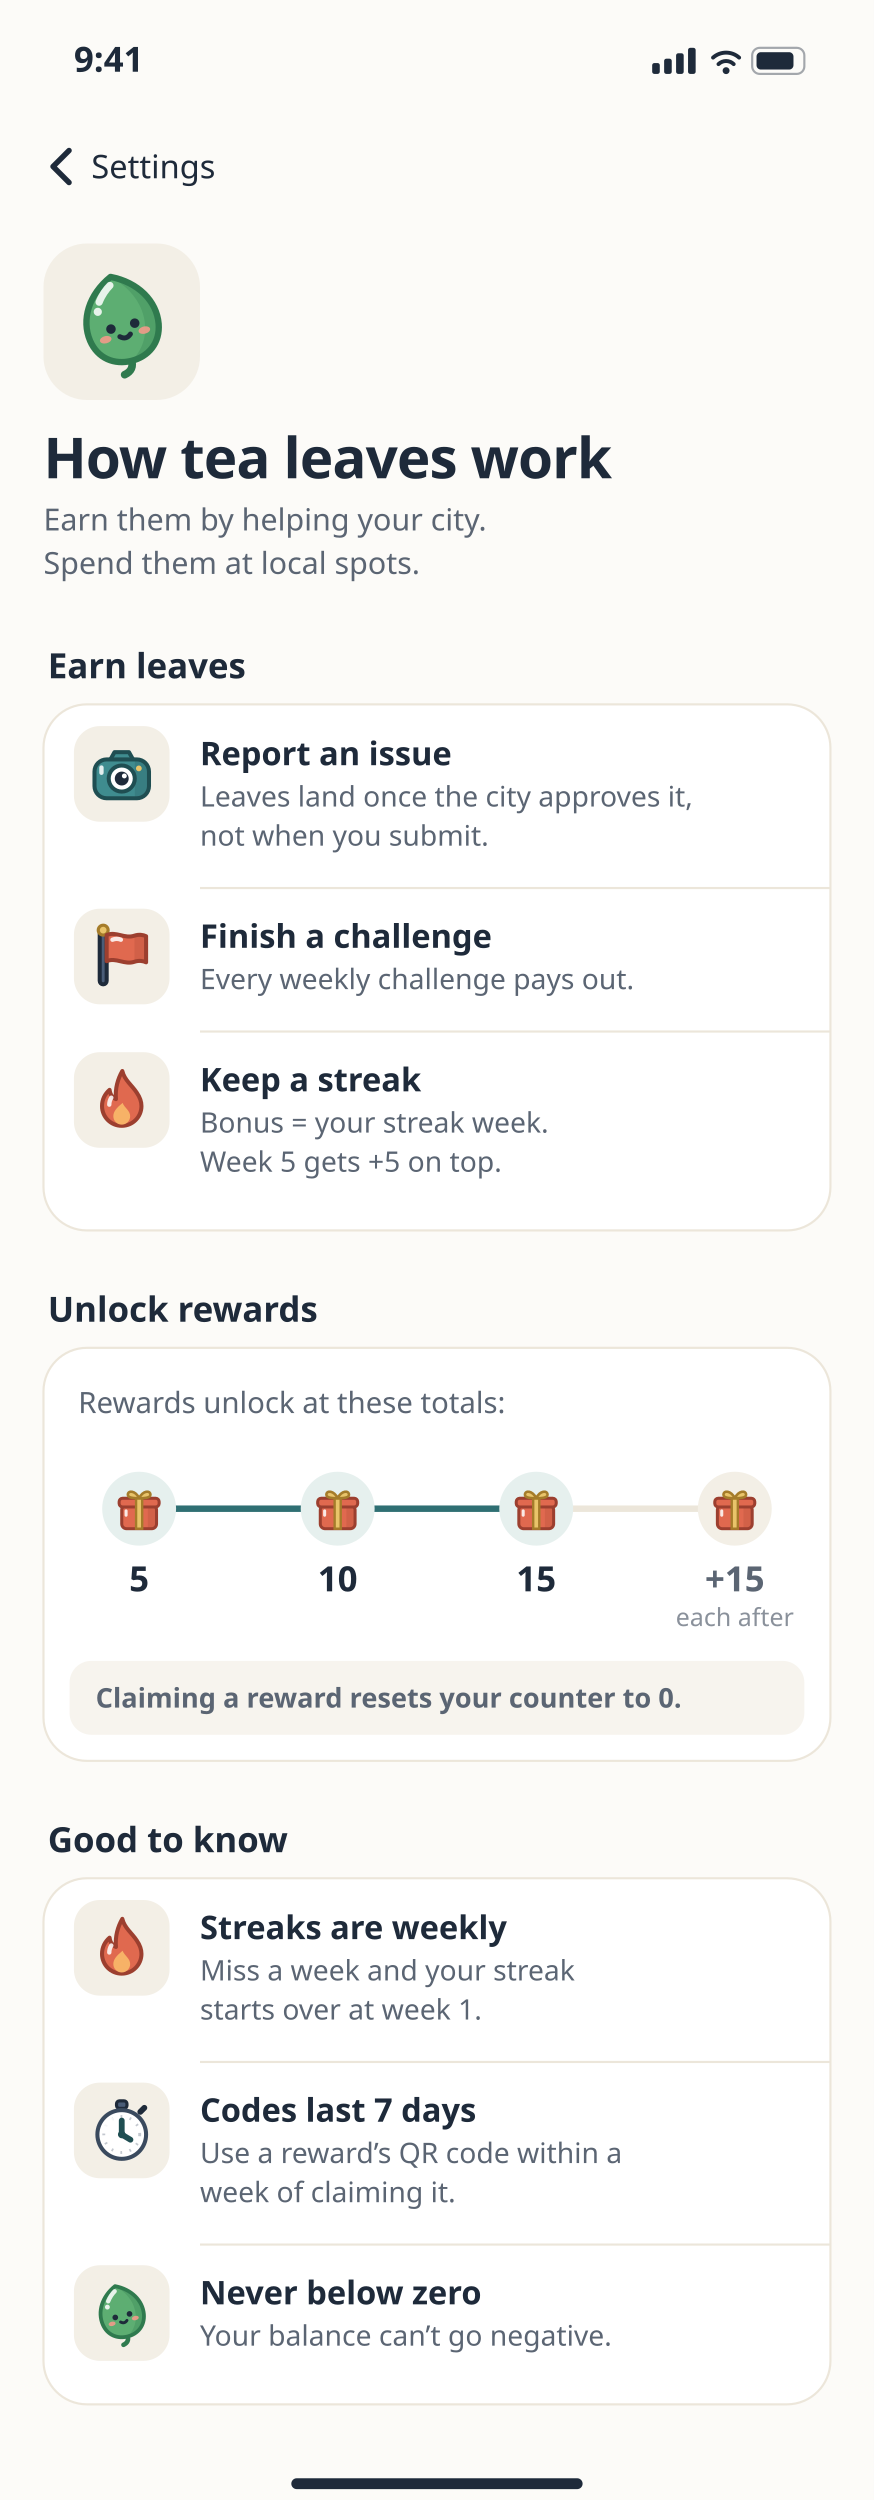
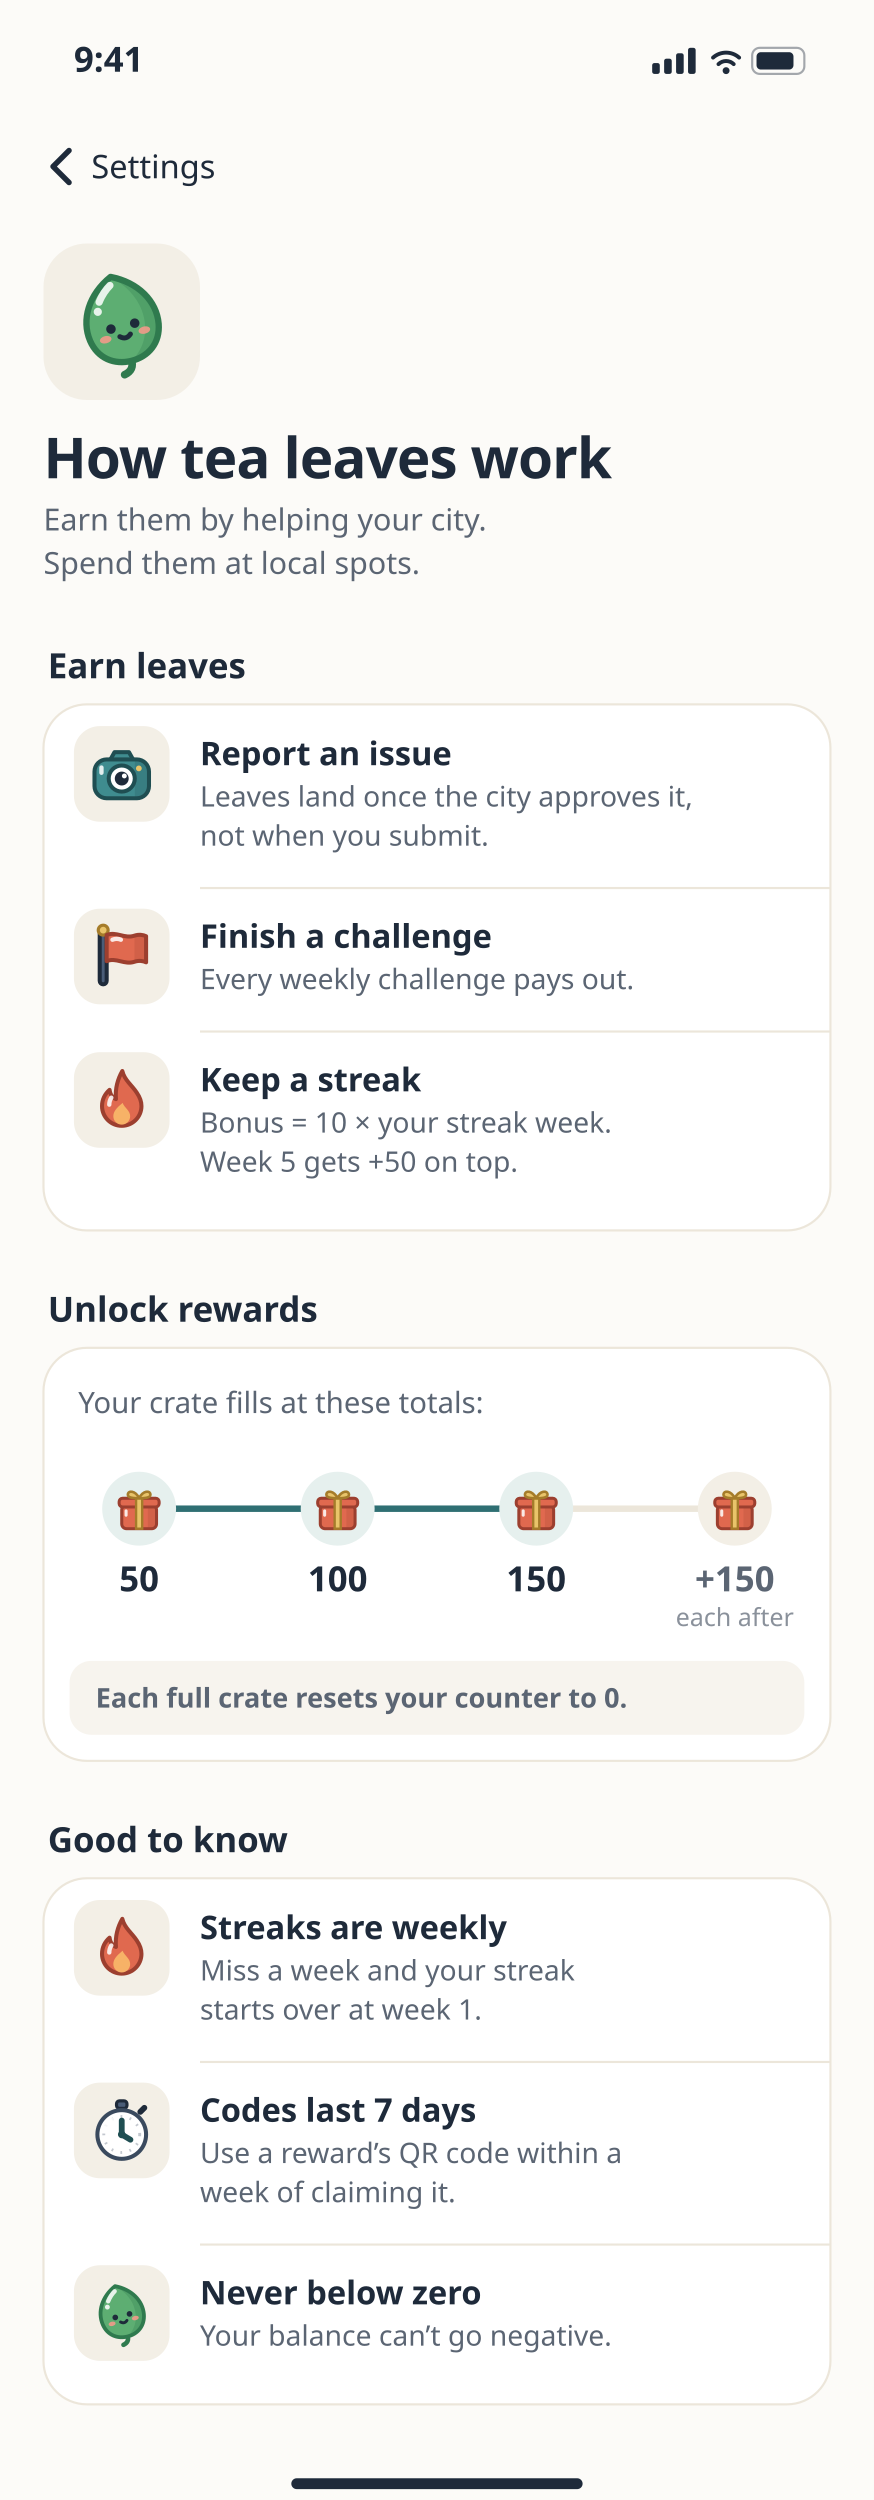
<svg xmlns="http://www.w3.org/2000/svg" width="402" height="1150" viewBox="0 0 402 1150" fill="none">
  <g id="Tea Party — Tea leaves">
    <rect id="Background" width="402" height="1150" fill="#FCFBF8" />
    <g id="Status bar">
      <text x="34" y="33" font-family="DM Sans" font-size="16" font-weight="600" fill="#1E2A3A">9:41</text>
      <g transform="translate(300 22)">
        <rect x="0" y="7" width="3.5" height="5" rx="1" fill="#1E2A3A" />
        <rect x="5.5" y="5" width="3.5" height="7" rx="1" fill="#1E2A3A" />
        <rect x="11" y="2.5" width="3.5" height="9.5" rx="1" fill="#1E2A3A" />
        <rect x="16.5" y="0" width="3.5" height="12" rx="1" fill="#1E2A3A" />
        <path d="M28 4.5a9 9 0 0112 0M30.5 7.5a5 5 0 017 0" fill="none" stroke="#1E2A3A" stroke-width="1.8" stroke-linecap="round" />
        <circle cx="34" cy="10.5" r="1.6" fill="#1E2A3A" />
        <rect x="46" y="0" width="24" height="12" rx="3.5" fill="none" stroke="#1E2A3A" stroke-opacity="0.4" stroke-width="1" />
        <rect x="48" y="2" width="17" height="8" rx="2" fill="#1E2A3A" />
      </g>
    </g>
    <g id="Nav bar">
      <g transform="translate(16 64) scale(1.05)">
        <path d="M15 5l-7 7 7 7" fill="none" stroke="#1E2A3A" stroke-width="2.4" stroke-linecap="round" stroke-linejoin="round" />
      </g>
      <text x="42" y="82" font-family="DM Sans" font-size="15" font-weight="500" fill="#1E2A3A">Settings</text>
    </g>
    <g id="Hero">
      <rect x="20" y="112" width="72" height="72" rx="20" fill="#F3EFE6" />
      <g transform="translate(31 123) scale(2.083333) rotate(-14 12 12)">
        <path d="M12 20.6c.2 1.6-.6 2.6-2.2 2.9" fill="none" stroke="#2F7A4E" stroke-width="1.7" stroke-linecap="round" />
        <path d="M12 1.8C17.6 4.4 20.6 9.4 19.8 14.4 19.1 18.6 15.9 20.9 12 20.9S4.9 18.6 4.2 14.4C3.4 9.4 6.4 4.4 12 1.8Z" fill="#5DAE72" stroke="#2F7A4E" stroke-width="1.4" stroke-linejoin="round" />
        <path d="M12 1.8C17.6 4.4 20.6 9.4 19.8 14.4 19.1 18.6 15.9 20.9 12 20.9 15.6 18.8 17.4 15 16.9 10.6 16.5 7.3 14.7 4.3 12 1.8Z" fill="#2F7A4E" opacity="0.28" />
        <path d="M8.2 6.6C9.2 5.2 10.4 4.2 11.4 3.6" fill="none" stroke="#FFFFFF" stroke-width="1.6" stroke-linecap="round" opacity="0.85" />
        <circle cx="7.4" cy="8.6" r="0.9" fill="#FFFFFF" opacity="0.85" />
        <circle cx="9.3" cy="13" r="1.05" fill="#1E2A3A" />
        <circle cx="14.7" cy="13" r="1.05" fill="#1E2A3A" />
        <path d="M10.8 15.1q1.2 1.1 2.4 0" fill="none" stroke="#1E2A3A" stroke-width="1.1" stroke-linecap="round" />
        <ellipse cx="7.6" cy="15" rx="1.3" ry="0.8" fill="#F29A8A" opacity="0.9" />
        <ellipse cx="16.4" cy="15" rx="1.3" ry="0.8" fill="#F29A8A" opacity="0.9" />
      </g>
      <text x="20" y="220" font-family="Bricolage Grotesque" font-size="26" font-weight="700" fill="#1E2A3A" letter-spacing="-0.4">How tea leaves work</text>
      <text font-family="DM Sans" font-size="14" font-weight="400" fill="#5B6573">
        <tspan x="20" y="244">Earn them by helping your city.</tspan>
        <tspan x="20" y="264">Spend them at local spots.</tspan>
      </text>
    </g>
    <text x="22" y="312" font-family="Bricolage Grotesque" font-size="16" font-weight="700" fill="#1E2A3A">Earn leaves</text>
    <g id="Earn">
      <rect x="20" y="324" width="362" height="242" rx="20" fill="#FFFFFF" stroke="#ECE6DA" stroke-width="1" />
      <rect x="34" y="334" width="44" height="44" rx="12" fill="#F3EFE6" />
      <g transform="translate(40 340) scale(1.333333)">
        <path d="M8 7.2l1.5-2.7h5L16 7.2" fill="#3F8C8F" stroke="#1F4E52" stroke-width="1.4" stroke-linejoin="round" />
        <rect x="2.6" y="7" width="18.8" height="13.4" rx="4.2" fill="#3F8C8F" stroke="#1F4E52" stroke-width="1.4" />
        <path d="M16.5 7h.7a4.2 4.2 0 014.2 4.2v5a4.2 4.2 0 01-4.2 4.2h-.7z" fill="#1F4E52" opacity="0.22" />
        <circle cx="12" cy="13.6" r="4.5" fill="#FFFFFF" stroke="#1F4E52" stroke-width="1.4" />
        <circle cx="12" cy="13.6" r="2.4" fill="#1E2A3A" />
        <circle cx="12.9" cy="12.7" r="0.85" fill="#FFFFFF" />
        <circle cx="17.9" cy="10.1" r="1" fill="#E9C46A" />
        <path d="M5 9.8v1.8" fill="none" stroke="#FFFFFF" stroke-width="1.5" stroke-linecap="round" opacity="0.85" />
      </g>
      <text x="92" y="352" font-family="DM Sans" font-size="15" font-weight="600" fill="#1E2A3A">Report an issue</text>
      <text font-family="DM Sans" font-size="13" font-weight="400" fill="#5B6573">
        <tspan x="92" y="371">Leaves land once the city approves it,</tspan>
        <tspan x="92" y="389">not when you submit.</tspan>
      </text>
      <rect x="92" y="408" width="290" height="1" fill="#ECE6DA" />
      <rect x="34" y="418" width="44" height="44" rx="12" fill="#F3EFE6" />
      <g transform="translate(40 424) scale(1.333333)">
        <rect x="4.4" y="3" width="2.4" height="18.6" rx="1.2" fill="#4A5D78" stroke="#1E2A3A" stroke-width="1.4" />
        <circle cx="5.6" cy="2.9" r="1.7" fill="#E9C46A" stroke="#A57C2A" stroke-width="1.1" />
        <path d="M6.8 4.6C10 3.2 13 6 16.4 4.8c1.5-.5 3-.3 4 .2v9c-1-.5-2.5-.7-4-.2-3.4 1.2-6.4-1.6-9.6-.2z" fill="#E0694F" stroke="#9C3F2F" stroke-width="1.4" stroke-linejoin="round" />
        <path d="M16.4 4.8c1.5-.5 3-.3 4 .2v9c-1-.5-2.5-.7-4-.2z" fill="#9C3F2F" opacity="0.22" />
        <path d="M8.8 6.2c1-.4 2-.4 2.9 0" fill="none" stroke="#FFFFFF" stroke-width="1.5" stroke-linecap="round" opacity="0.85" />
      </g>
      <text x="92" y="436" font-family="DM Sans" font-size="15" font-weight="600" fill="#1E2A3A">Finish a challenge</text>
      <text x="92" y="455" font-family="DM Sans" font-size="13" font-weight="400" fill="#5B6573">Every weekly challenge pays out.</text>
      <rect x="92" y="474" width="290" height="1" fill="#ECE6DA" />
      <rect x="34" y="484" width="44" height="44" rx="12" fill="#F3EFE6" />
      <g transform="translate(40 490) scale(1.333333)">
        <path d="M12.2 2c.7 3.1 3.4 5 5 7.5 1.1 1.6 1.6 3.1 1.6 4.6A6.8 6.8 0 015.2 14.1c0-2.3 1-4.2 2.6-5.6.2 1.6 1 2.7 2.2 3.2-.3-3.7.6-6.9 2.2-9.7z" fill="#E0694F" stroke="#9C3F2F" stroke-width="1.4" stroke-linejoin="round" />
        <path d="M12.3 13c.6 1.7 2.6 2.6 2.6 4.6a2.9 2.9 0 01-5.8 0c0-1.6 1.1-2.9 3.2-4.6z" fill="#F7B267" />
        <path d="M8.4 11.2c-.5.8-.7 1.6-.7 2.4" fill="none" stroke="#FFFFFF" stroke-width="1.5" stroke-linecap="round" opacity="0.85" />
      </g>
      <text x="92" y="502" font-family="DM Sans" font-size="15" font-weight="600" fill="#1E2A3A">Keep a streak</text>
      <text font-family="DM Sans" font-size="13" font-weight="400" fill="#5B6573">
-         <tspan x="92" y="521">Bonus = your streak week.</tspan>
-         <tspan x="92" y="539">Week 5 gets +5 on top.</tspan>
+         <tspan x="92" y="521">Bonus = 10 × your streak week.</tspan>
+         <tspan x="92" y="539">Week 5 gets +50 on top.</tspan>
      </text>
    </g>
    <text x="22" y="608" font-family="Bricolage Grotesque" font-size="16" font-weight="700" fill="#1E2A3A">Unlock rewards</text>
    <g id="Reward track">
      <rect x="20" y="620" width="362" height="190" rx="20" fill="#FFFFFF" stroke="#ECE6DA" stroke-width="1" />
-       <text x="36" y="650" font-family="DM Sans" font-size="13.5" font-weight="400" fill="#5B6573">Rewards unlock at these totals:</text>
+       <text x="36" y="650" font-family="DM Sans" font-size="13.5" font-weight="400" fill="#5B6573">Your crate fills at these totals:</text>
      <rect x="64" y="692.5" width="182.667" height="3" rx="1.5" fill="#2F6F73" />
      <rect x="246.667" y="692.5" width="91.333" height="3" rx="1.5" fill="#ECE6DA" />
      <circle cx="64" cy="694" r="17" fill="#E6F0EE" />
      <g transform="translate(52 682) scale(1)">
        <rect x="4" y="10.4" width="16" height="10.8" rx="2.2" fill="#E0694F" stroke="#9C3F2F" stroke-width="1.4" />
        <path d="M16 10.4h1.8a2.2 2.2 0 012.2 2.2v6.4a2.2 2.2 0 01-2.2 2.2H16z" fill="#9C3F2F" opacity="0.2" />
        <rect x="2.8" y="7.2" width="18.4" height="4" rx="1.6" fill="#E0694F" stroke="#9C3F2F" stroke-width="1.4" />
        <rect x="10.6" y="7.2" width="2.8" height="14" fill="#E9C46A" stroke="#A57C2A" stroke-width="1.1" />
        <path d="M12 7.2C10.4 3.6 6.8 3.4 6.8 5.6c0 1.4 2.6 1.6 5.2 1.6zM12 7.2c1.6-3.6 5.2-3.8 5.2-1.6 0 1.4-2.6 1.6-5.2 1.6z" fill="#E9C46A" stroke="#A57C2A" stroke-width="1.2" stroke-linejoin="round" stroke-linecap="round" />
        <path d="M6 13v2" fill="none" stroke="#FFFFFF" stroke-width="1.4" stroke-linecap="round" opacity="0.85" />
      </g>
-       <text x="64" y="732" font-family="Bricolage Grotesque" font-size="16" font-weight="700" fill="#1E2A3A" text-anchor="middle">5</text>
+       <text x="64" y="732" font-family="Bricolage Grotesque" font-size="16" font-weight="700" fill="#1E2A3A" text-anchor="middle">50</text>
      <circle cx="155.333" cy="694" r="17" fill="#E6F0EE" />
      <g transform="translate(143.3333 682) scale(1)">
        <rect x="4" y="10.4" width="16" height="10.8" rx="2.2" fill="#E0694F" stroke="#9C3F2F" stroke-width="1.4" />
        <path d="M16 10.4h1.8a2.2 2.2 0 012.2 2.2v6.4a2.2 2.2 0 01-2.2 2.2H16z" fill="#9C3F2F" opacity="0.2" />
        <rect x="2.8" y="7.2" width="18.4" height="4" rx="1.6" fill="#E0694F" stroke="#9C3F2F" stroke-width="1.4" />
        <rect x="10.6" y="7.2" width="2.8" height="14" fill="#E9C46A" stroke="#A57C2A" stroke-width="1.1" />
        <path d="M12 7.2C10.4 3.6 6.8 3.4 6.8 5.6c0 1.4 2.6 1.6 5.2 1.6zM12 7.2c1.6-3.6 5.2-3.8 5.2-1.6 0 1.4-2.6 1.6-5.2 1.6z" fill="#E9C46A" stroke="#A57C2A" stroke-width="1.2" stroke-linejoin="round" stroke-linecap="round" />
        <path d="M6 13v2" fill="none" stroke="#FFFFFF" stroke-width="1.4" stroke-linecap="round" opacity="0.85" />
      </g>
-       <text x="155.333" y="732" font-family="Bricolage Grotesque" font-size="16" font-weight="700" fill="#1E2A3A" text-anchor="middle">10</text>
+       <text x="155.333" y="732" font-family="Bricolage Grotesque" font-size="16" font-weight="700" fill="#1E2A3A" text-anchor="middle">100</text>
      <circle cx="246.667" cy="694" r="17" fill="#E6F0EE" />
      <g transform="translate(234.6667 682) scale(1)">
        <rect x="4" y="10.4" width="16" height="10.8" rx="2.2" fill="#E0694F" stroke="#9C3F2F" stroke-width="1.4" />
        <path d="M16 10.4h1.8a2.2 2.2 0 012.2 2.2v6.4a2.2 2.2 0 01-2.2 2.2H16z" fill="#9C3F2F" opacity="0.2" />
        <rect x="2.8" y="7.2" width="18.4" height="4" rx="1.6" fill="#E0694F" stroke="#9C3F2F" stroke-width="1.4" />
        <rect x="10.6" y="7.2" width="2.8" height="14" fill="#E9C46A" stroke="#A57C2A" stroke-width="1.1" />
        <path d="M12 7.2C10.4 3.6 6.8 3.4 6.8 5.6c0 1.4 2.6 1.6 5.2 1.6zM12 7.2c1.6-3.6 5.2-3.8 5.2-1.6 0 1.4-2.6 1.6-5.2 1.6z" fill="#E9C46A" stroke="#A57C2A" stroke-width="1.2" stroke-linejoin="round" stroke-linecap="round" />
        <path d="M6 13v2" fill="none" stroke="#FFFFFF" stroke-width="1.4" stroke-linecap="round" opacity="0.85" />
      </g>
-       <text x="246.667" y="732" font-family="Bricolage Grotesque" font-size="16" font-weight="700" fill="#1E2A3A" text-anchor="middle">15</text>
+       <text x="246.667" y="732" font-family="Bricolage Grotesque" font-size="16" font-weight="700" fill="#1E2A3A" text-anchor="middle">150</text>
      <circle cx="338" cy="694" r="17" fill="#F3EFE6" />
      <g transform="translate(326 682) scale(1)">
        <rect x="4" y="10.4" width="16" height="10.8" rx="2.2" fill="#E0694F" stroke="#9C3F2F" stroke-width="1.4" />
        <path d="M16 10.4h1.8a2.2 2.2 0 012.2 2.2v6.4a2.2 2.2 0 01-2.2 2.2H16z" fill="#9C3F2F" opacity="0.2" />
        <rect x="2.8" y="7.2" width="18.4" height="4" rx="1.6" fill="#E0694F" stroke="#9C3F2F" stroke-width="1.4" />
        <rect x="10.6" y="7.2" width="2.8" height="14" fill="#E9C46A" stroke="#A57C2A" stroke-width="1.1" />
        <path d="M12 7.2C10.4 3.6 6.8 3.4 6.8 5.6c0 1.4 2.6 1.6 5.2 1.6zM12 7.2c1.6-3.6 5.2-3.8 5.2-1.6 0 1.4-2.6 1.6-5.2 1.6z" fill="#E9C46A" stroke="#A57C2A" stroke-width="1.2" stroke-linejoin="round" stroke-linecap="round" />
        <path d="M6 13v2" fill="none" stroke="#FFFFFF" stroke-width="1.4" stroke-linecap="round" opacity="0.85" />
      </g>
-       <text x="338" y="732" font-family="Bricolage Grotesque" font-size="16" font-weight="700" fill="#5B6573" text-anchor="middle">+15</text>
+       <text x="338" y="732" font-family="Bricolage Grotesque" font-size="16" font-weight="700" fill="#5B6573" text-anchor="middle">+150</text>
      <text x="338" y="748" font-family="DM Sans" font-size="11.5" font-weight="400" fill="#8A919B" text-anchor="middle">each after</text>
      <rect x="32" y="764" width="338" height="34" rx="10" fill="#F7F4EE" />
-       <text x="44" y="785.5" font-family="DM Sans" font-size="12.5" font-weight="600" fill="#5B6573">Claiming a reward resets your counter to 0.</text>
+       <text x="44" y="785.5" font-family="DM Sans" font-size="12.5" font-weight="600" fill="#5B6573">Each full crate resets your counter to 0.</text>
    </g>
    <text x="22" y="852" font-family="Bricolage Grotesque" font-size="16" font-weight="700" fill="#1E2A3A">Good to know</text>
    <g id="Good to know">
      <rect x="20" y="864" width="362" height="242" rx="20" fill="#FFFFFF" stroke="#ECE6DA" stroke-width="1" />
      <rect x="34" y="874" width="44" height="44" rx="12" fill="#F3EFE6" />
      <g transform="translate(40 880) scale(1.333333)">
        <path d="M12.2 2c.7 3.1 3.4 5 5 7.5 1.1 1.6 1.6 3.1 1.6 4.6A6.8 6.8 0 015.2 14.1c0-2.3 1-4.2 2.6-5.6.2 1.6 1 2.7 2.2 3.2-.3-3.7.6-6.9 2.2-9.7z" fill="#E0694F" stroke="#9C3F2F" stroke-width="1.4" stroke-linejoin="round" />
        <path d="M12.3 13c.6 1.7 2.6 2.6 2.6 4.6a2.9 2.9 0 01-5.8 0c0-1.6 1.1-2.9 3.2-4.6z" fill="#F7B267" />
        <path d="M8.4 11.2c-.5.8-.7 1.6-.7 2.4" fill="none" stroke="#FFFFFF" stroke-width="1.5" stroke-linecap="round" opacity="0.85" />
      </g>
      <text x="92" y="892" font-family="DM Sans" font-size="15" font-weight="600" fill="#1E2A3A">Streaks are weekly</text>
      <text font-family="DM Sans" font-size="13" font-weight="400" fill="#5B6573">
        <tspan x="92" y="911">Miss a week and your streak</tspan>
        <tspan x="92" y="929">starts over at week 1.</tspan>
      </text>
      <rect x="92" y="948" width="290" height="1" fill="#ECE6DA" />
      <rect x="34" y="958" width="44" height="44" rx="12" fill="#F3EFE6" />
      <g transform="translate(40 964) scale(1.333333)">
        <rect x="10.2" y="1.8" width="3.6" height="2.6" rx="1" fill="#4A5D78" stroke="#1E2A3A" stroke-width="1.1" />
        <path d="M18.4 5.6l1.4-1.4" fill="none" stroke="#1E2A3A" stroke-width="2" stroke-linecap="round" stroke-linejoin="round" />
        <circle cx="12" cy="13.4" r="8.4" fill="#FFFFFF" stroke="#3A4A5E" stroke-width="1.4" />
        <circle cx="12" cy="13.4" r="6.2" fill="none" stroke="#C3C8CF" stroke-width="1" stroke-dasharray="0.6 2.6" />
        <path d="M12 13.4V8.6M12 13.4l3 1.8" fill="none" stroke="#1F4E52" stroke-width="2" stroke-linecap="round" stroke-linejoin="round" />
        <circle cx="12" cy="13.4" r="1.3" fill="#1F4E52" />
        <path d="M6.4 11c.4-1.2 1.2-2.2 2.2-2.8" fill="none" stroke="#FFFFFF" stroke-width="1.4" stroke-linecap="round" opacity="0.85" />
      </g>
      <text x="92" y="976" font-family="DM Sans" font-size="15" font-weight="600" fill="#1E2A3A">Codes last 7 days</text>
      <text font-family="DM Sans" font-size="13" font-weight="400" fill="#5B6573">
        <tspan x="92" y="995">Use a reward’s QR code within a</tspan>
        <tspan x="92" y="1013">week of claiming it.</tspan>
      </text>
      <rect x="92" y="1032" width="290" height="1" fill="#ECE6DA" />
      <rect x="34" y="1042" width="44" height="44" rx="12" fill="#F3EFE6" />
      <g transform="translate(41 1049) scale(1.25) rotate(-14 12 12)">
        <path d="M12 20.6c.2 1.6-.6 2.6-2.2 2.9" fill="none" stroke="#2F7A4E" stroke-width="1.7" stroke-linecap="round" />
        <path d="M12 1.8C17.6 4.4 20.6 9.4 19.8 14.4 19.1 18.6 15.9 20.9 12 20.9S4.9 18.6 4.2 14.4C3.4 9.4 6.4 4.4 12 1.8Z" fill="#5DAE72" stroke="#2F7A4E" stroke-width="1.4" stroke-linejoin="round" />
        <path d="M12 1.8C17.6 4.4 20.6 9.4 19.8 14.4 19.1 18.6 15.9 20.9 12 20.9 15.6 18.8 17.4 15 16.9 10.6 16.5 7.3 14.7 4.3 12 1.8Z" fill="#2F7A4E" opacity="0.28" />
        <path d="M8.2 6.6C9.2 5.2 10.4 4.2 11.4 3.6" fill="none" stroke="#FFFFFF" stroke-width="1.6" stroke-linecap="round" opacity="0.85" />
        <circle cx="7.4" cy="8.6" r="0.9" fill="#FFFFFF" opacity="0.85" />
        <circle cx="9.3" cy="13" r="1.05" fill="#1E2A3A" />
        <circle cx="14.7" cy="13" r="1.05" fill="#1E2A3A" />
        <path d="M10.8 15.1q1.2 1.1 2.4 0" fill="none" stroke="#1E2A3A" stroke-width="1.1" stroke-linecap="round" />
        <ellipse cx="7.6" cy="15" rx="1.3" ry="0.8" fill="#F29A8A" opacity="0.9" />
        <ellipse cx="16.4" cy="15" rx="1.3" ry="0.8" fill="#F29A8A" opacity="0.9" />
      </g>
      <text x="92" y="1060" font-family="DM Sans" font-size="15" font-weight="600" fill="#1E2A3A">Never below zero</text>
      <text x="92" y="1079" font-family="DM Sans" font-size="13" font-weight="400" fill="#5B6573">Your balance can’t go negative.</text>
    </g>
    <rect x="134" y="1140" width="134" height="5" rx="2.5" fill="#1E2A3A" />
  </g>
</svg>
